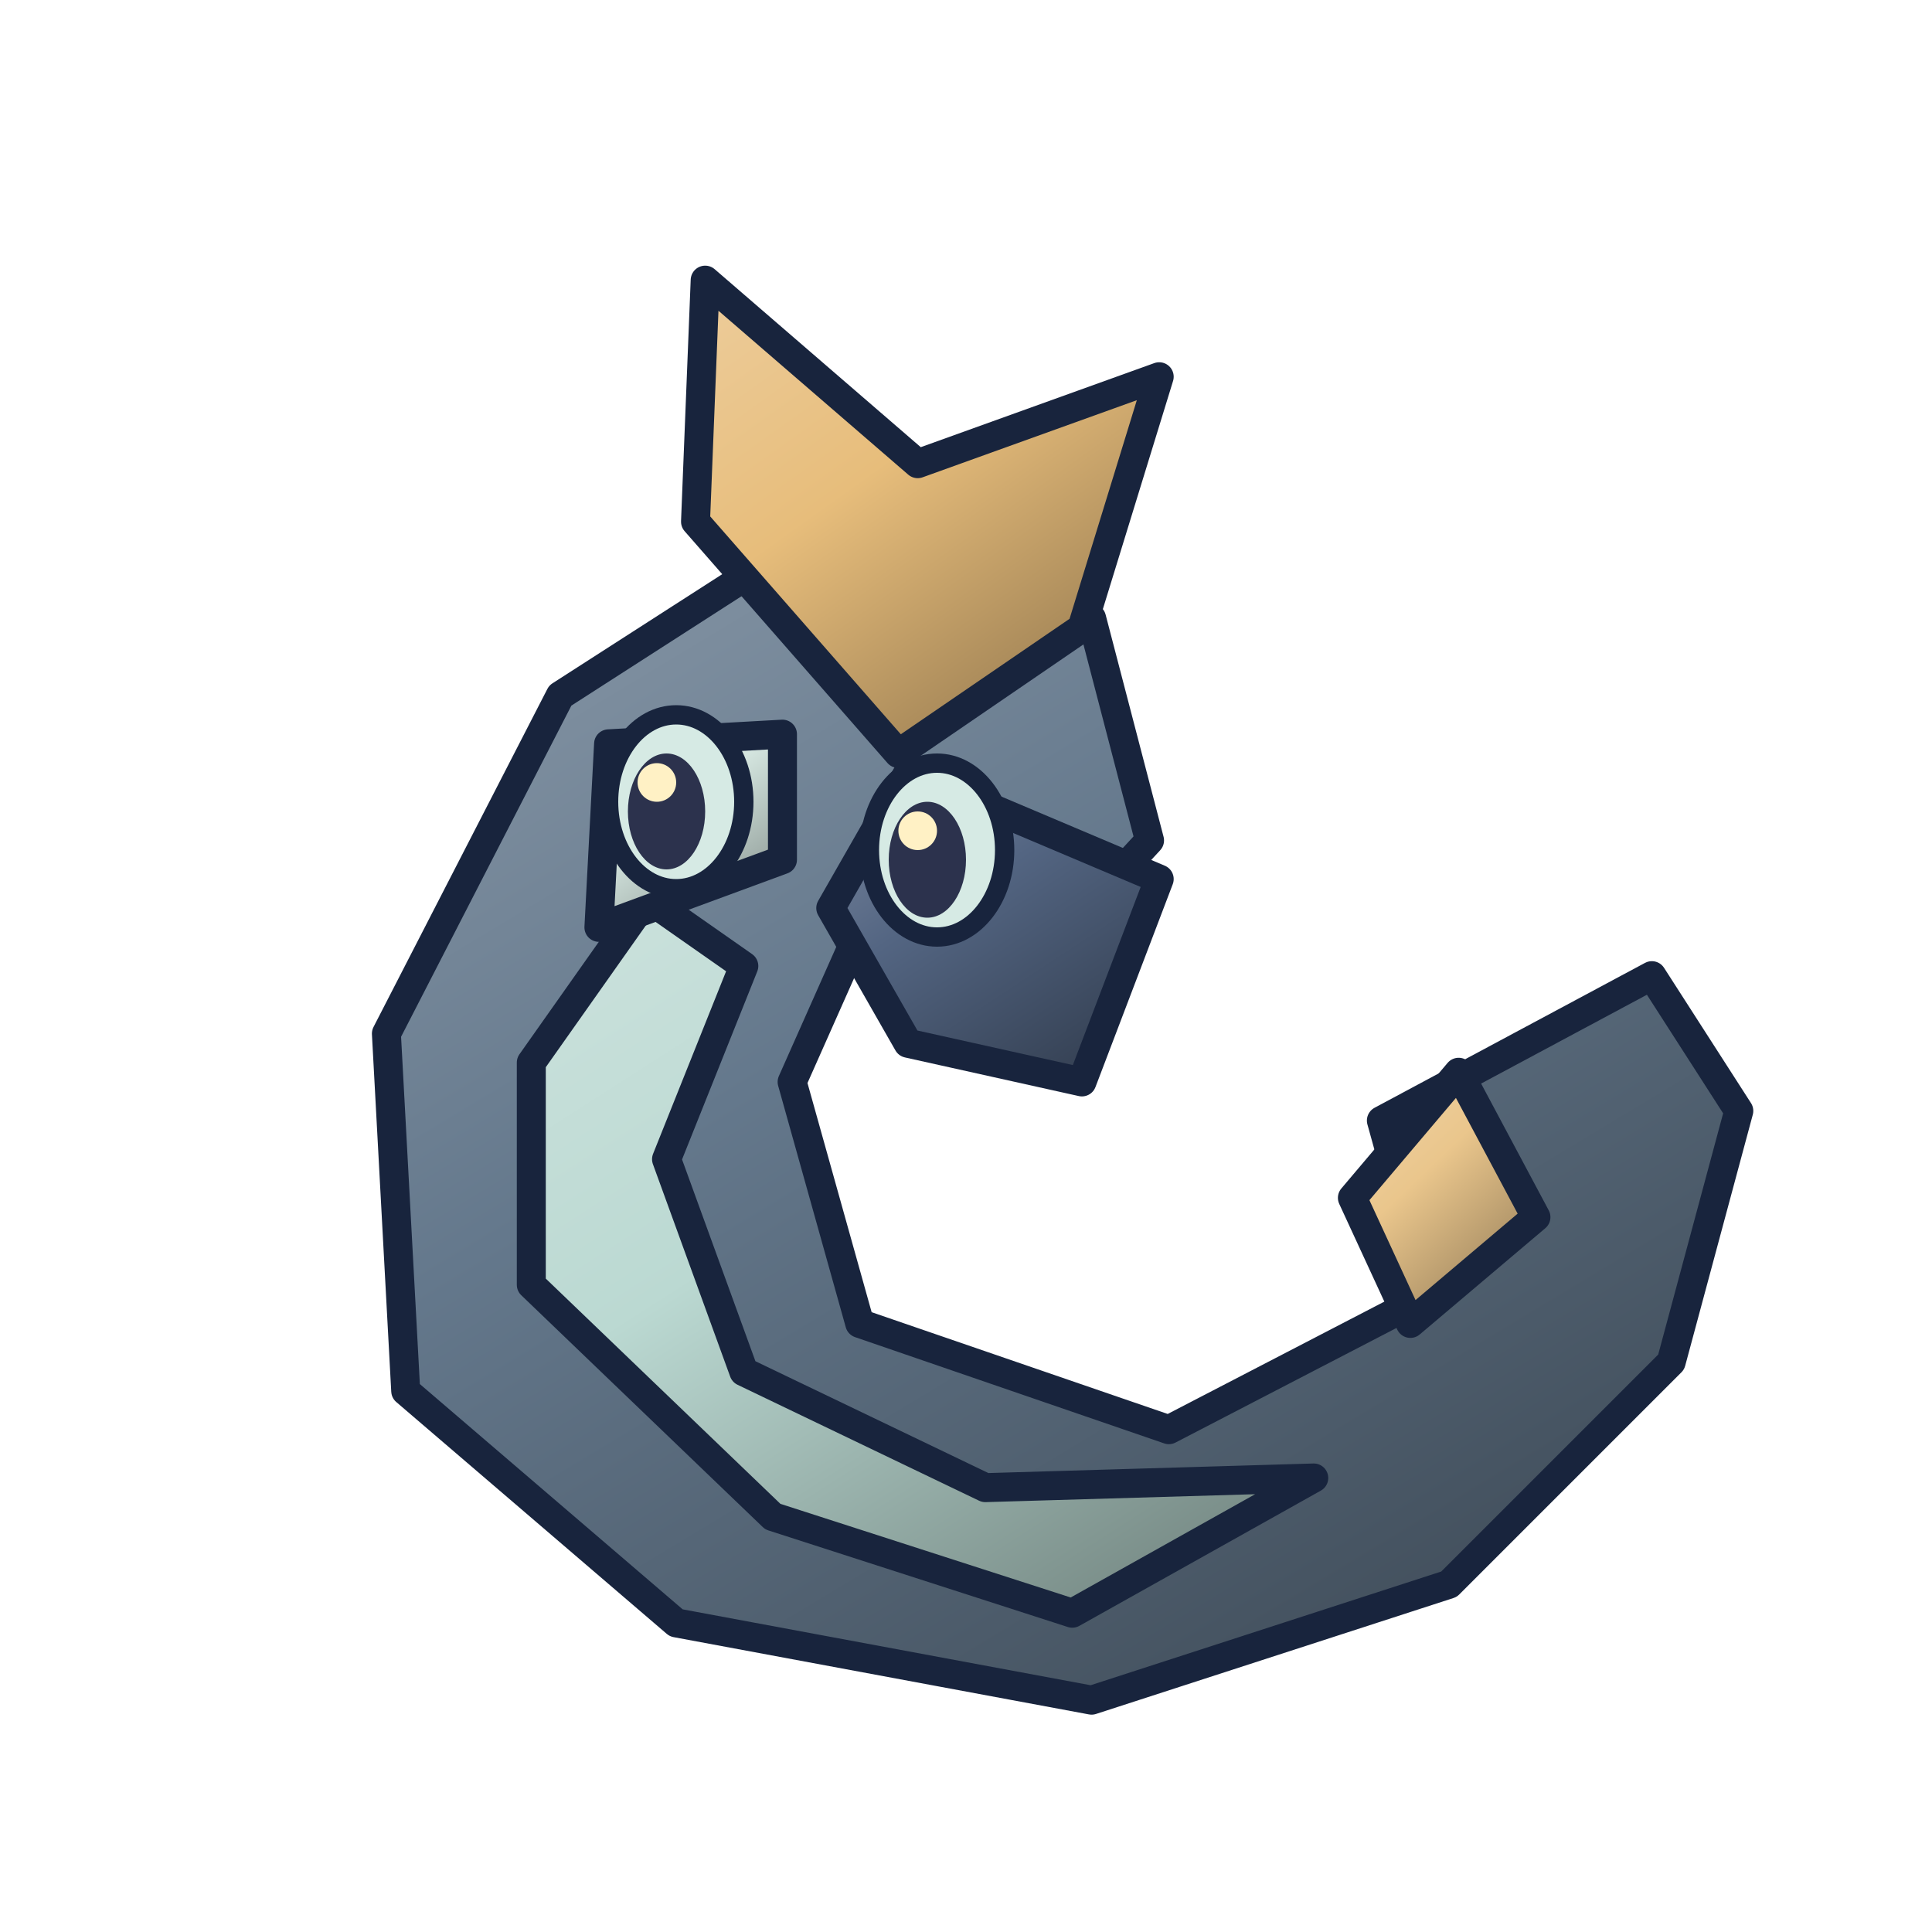
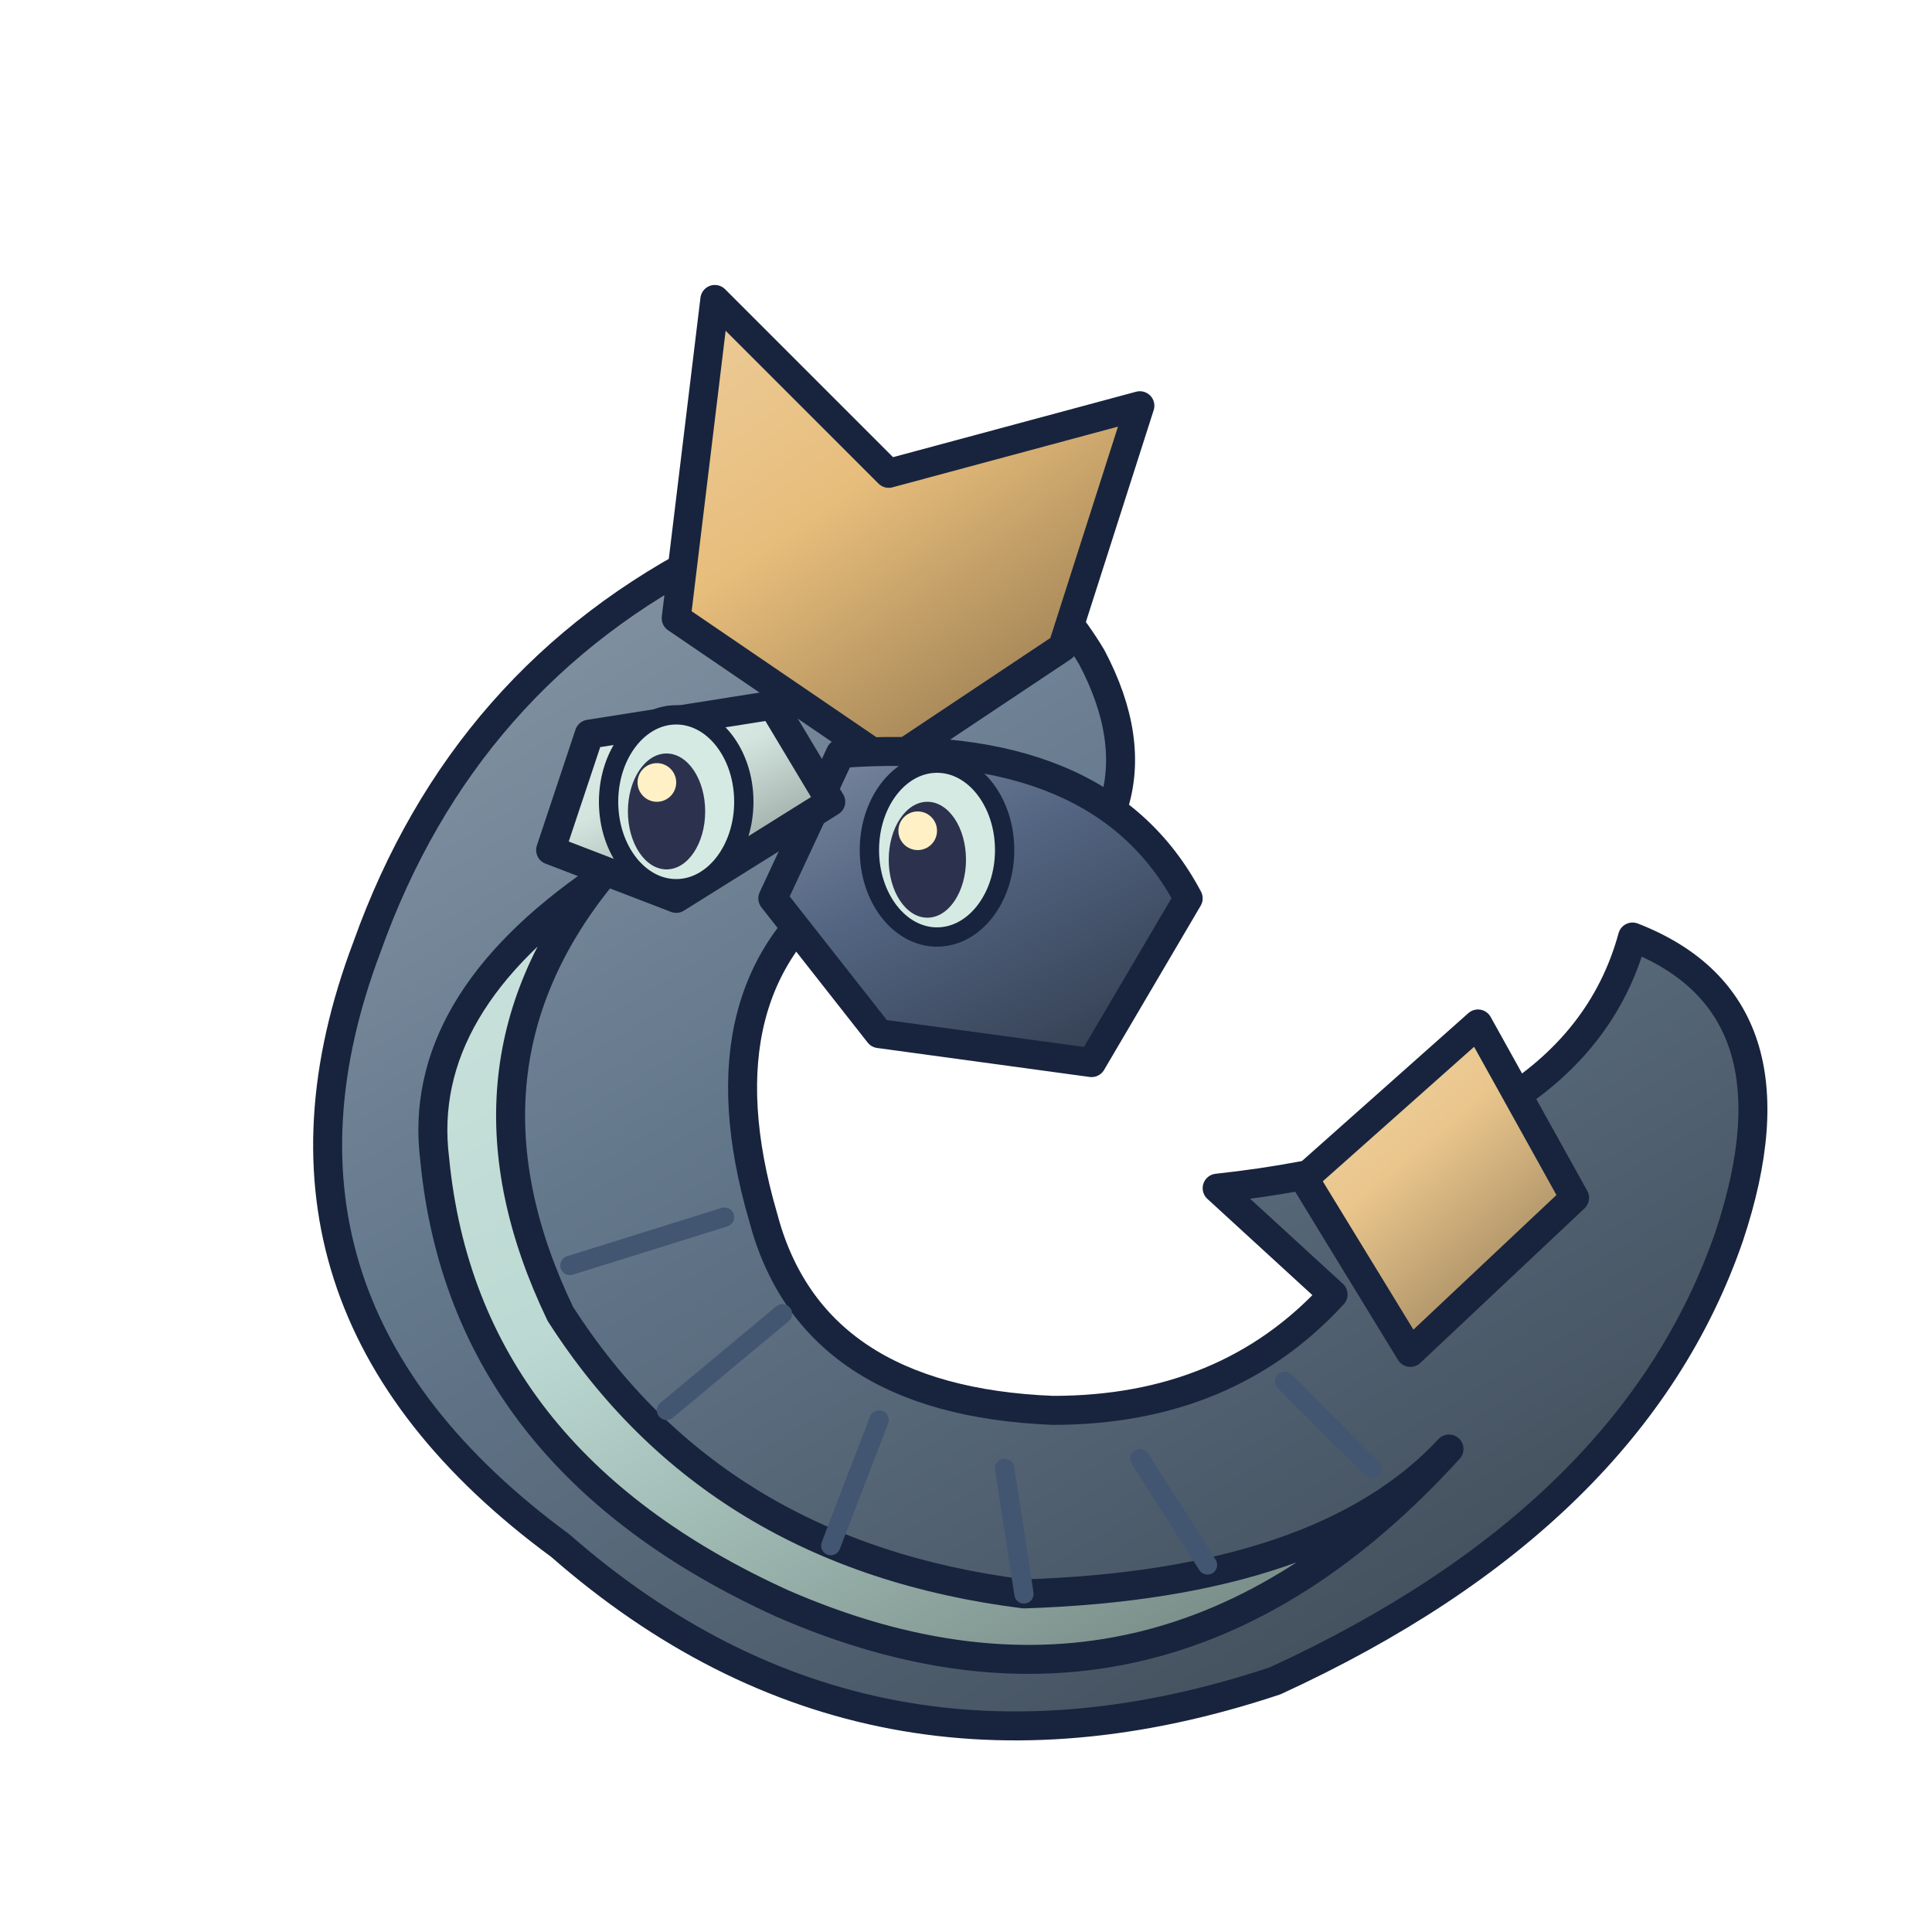
<svg xmlns="http://www.w3.org/2000/svg" width="256" height="256" viewBox="0 0 200 200">
  <defs>
    <linearGradient id="shade0" x1="0" y1="0" x2=".7" y2="1">
      <stop stop-color="#7e8ba1" />
      <stop offset=".45" stop-color="#536582" />
      <stop offset="1" stop-color="#364255" />
    </linearGradient>
    <linearGradient id="shade1" x1="0" y1="0" x2=".7" y2="1">
      <stop stop-color="#8b9aa9" />
      <stop offset=".45" stop-color="#64788c" />
      <stop offset="1" stop-color="#424f5c" />
    </linearGradient>
    <linearGradient id="shade2" x1="0" y1="0" x2=".7" y2="1">
      <stop stop-color="#cce2dd" />
      <stop offset=".45" stop-color="#bbd9d2" />
      <stop offset="1" stop-color="#7b8f8a" />
    </linearGradient>
    <linearGradient id="shade3" x1="0" y1="0" x2=".7" y2="1">
      <stop stop-color="#dfebe7" />
      <stop offset=".45" stop-color="#d4e5df" />
      <stop offset="1" stop-color="#8b9793" />
    </linearGradient>
    <linearGradient id="shade4" x1="0" y1="0" x2=".7" y2="1">
      <stop stop-color="#edcd9c" />
      <stop offset=".45" stop-color="#e7bd7b" />
      <stop offset="1" stop-color="#987c51" />
    </linearGradient>
    <linearGradient id="shade5" x1="0" y1="0" x2=".7" y2="1">
      <stop stop-color="#efd4a9" />
      <stop offset=".45" stop-color="#eac68c" />
      <stop offset="1" stop-color="#9a825c" />
    </linearGradient>
  </defs>
  <g stroke="#18243d" stroke-width="3" stroke-linejoin="round" stroke-linecap="round">
-     <path fill="url(#shade1)" d="m143 116 28-15 9 14-7 26-23 23-37 12-43-8-28-24-2-37 18-35 28-18 27 10 6 23-12 13-17-6-8 18 7 25 32 11 27-14Z" />
-     <path fill="url(#shade2)" d="m55 110 12-17 10 7-8 20 8 22 25 12 34-1-25 14-31-10-25-24Z" />
-     <path fill="url(#shade4)" d="m72 54 1-25 22 19 25-9-8 26-19 13Z" />
-     <path fill="url(#shade0)" d="m94 80 26 11-8 21-18-4-8-14Z" />
-     <path fill="url(#shade3)" d="m63 77 18-1 0 13-19 7Z" />
-     <path fill="url(#shade5)" d="m140 124 11-13 8 15-13 11Z" />
+     <path fill="url(#shade1)" d="M126 123Q163 119 169 97Q187 104 179 128Q169 157 132 174Q90 188 58 160Q24 135 38 98Q48 70 74 57Q101 48 113 68Q122 85 104 96L88 91Q72 102 79 126Q84 145 109 146Q127 146 138 134Z" />
+     <path fill="url(#shade2)" d="M62 91Q46 111 58 136Q74 161 106 165Q137 164 150 150Q120 183 81 166Q48 151 45 120Q43 104 62 91Z" />
+     <path fill="url(#shade4)" d="M70 64L74 31L92 49L118 42L110 67L92 79Z" />
+     <path fill="url(#shade0)" d="M87 78Q114 76 123 93L113 110L91 107L80 93Z" />
+     <path fill="url(#shade3)" d="M61 76L80 73L86 83L70 93L57 88Z" />
+     <path fill="url(#shade5)" d="M135 122L153 106L163 124L146 140Z" />
+     <path fill="none" stroke="#425571" stroke-width="2" d="M59 131l16-5M69 146l12-10M86 160l5-13M106 165l-2-13M125 162l-7-11M142 152l-9-9" />
    <ellipse cx="70" cy="83" rx="7" ry="9" fill="#d6eae4" stroke="#18243d" stroke-width="2" />
    <ellipse cx="69" cy="84" rx="4" ry="6" fill="#2c324d" stroke="none" />
    <circle cx="68" cy="81" r="2" fill="#fff1c5" stroke="none" />
    <ellipse cx="97" cy="88" rx="7" ry="9" fill="#d6eae4" stroke="#18243d" stroke-width="2" />
    <ellipse cx="96" cy="89" rx="4" ry="6" fill="#2c324d" stroke="none" />
    <circle cx="95" cy="86" r="2" fill="#fff1c5" stroke="none" />
  </g>
</svg>
